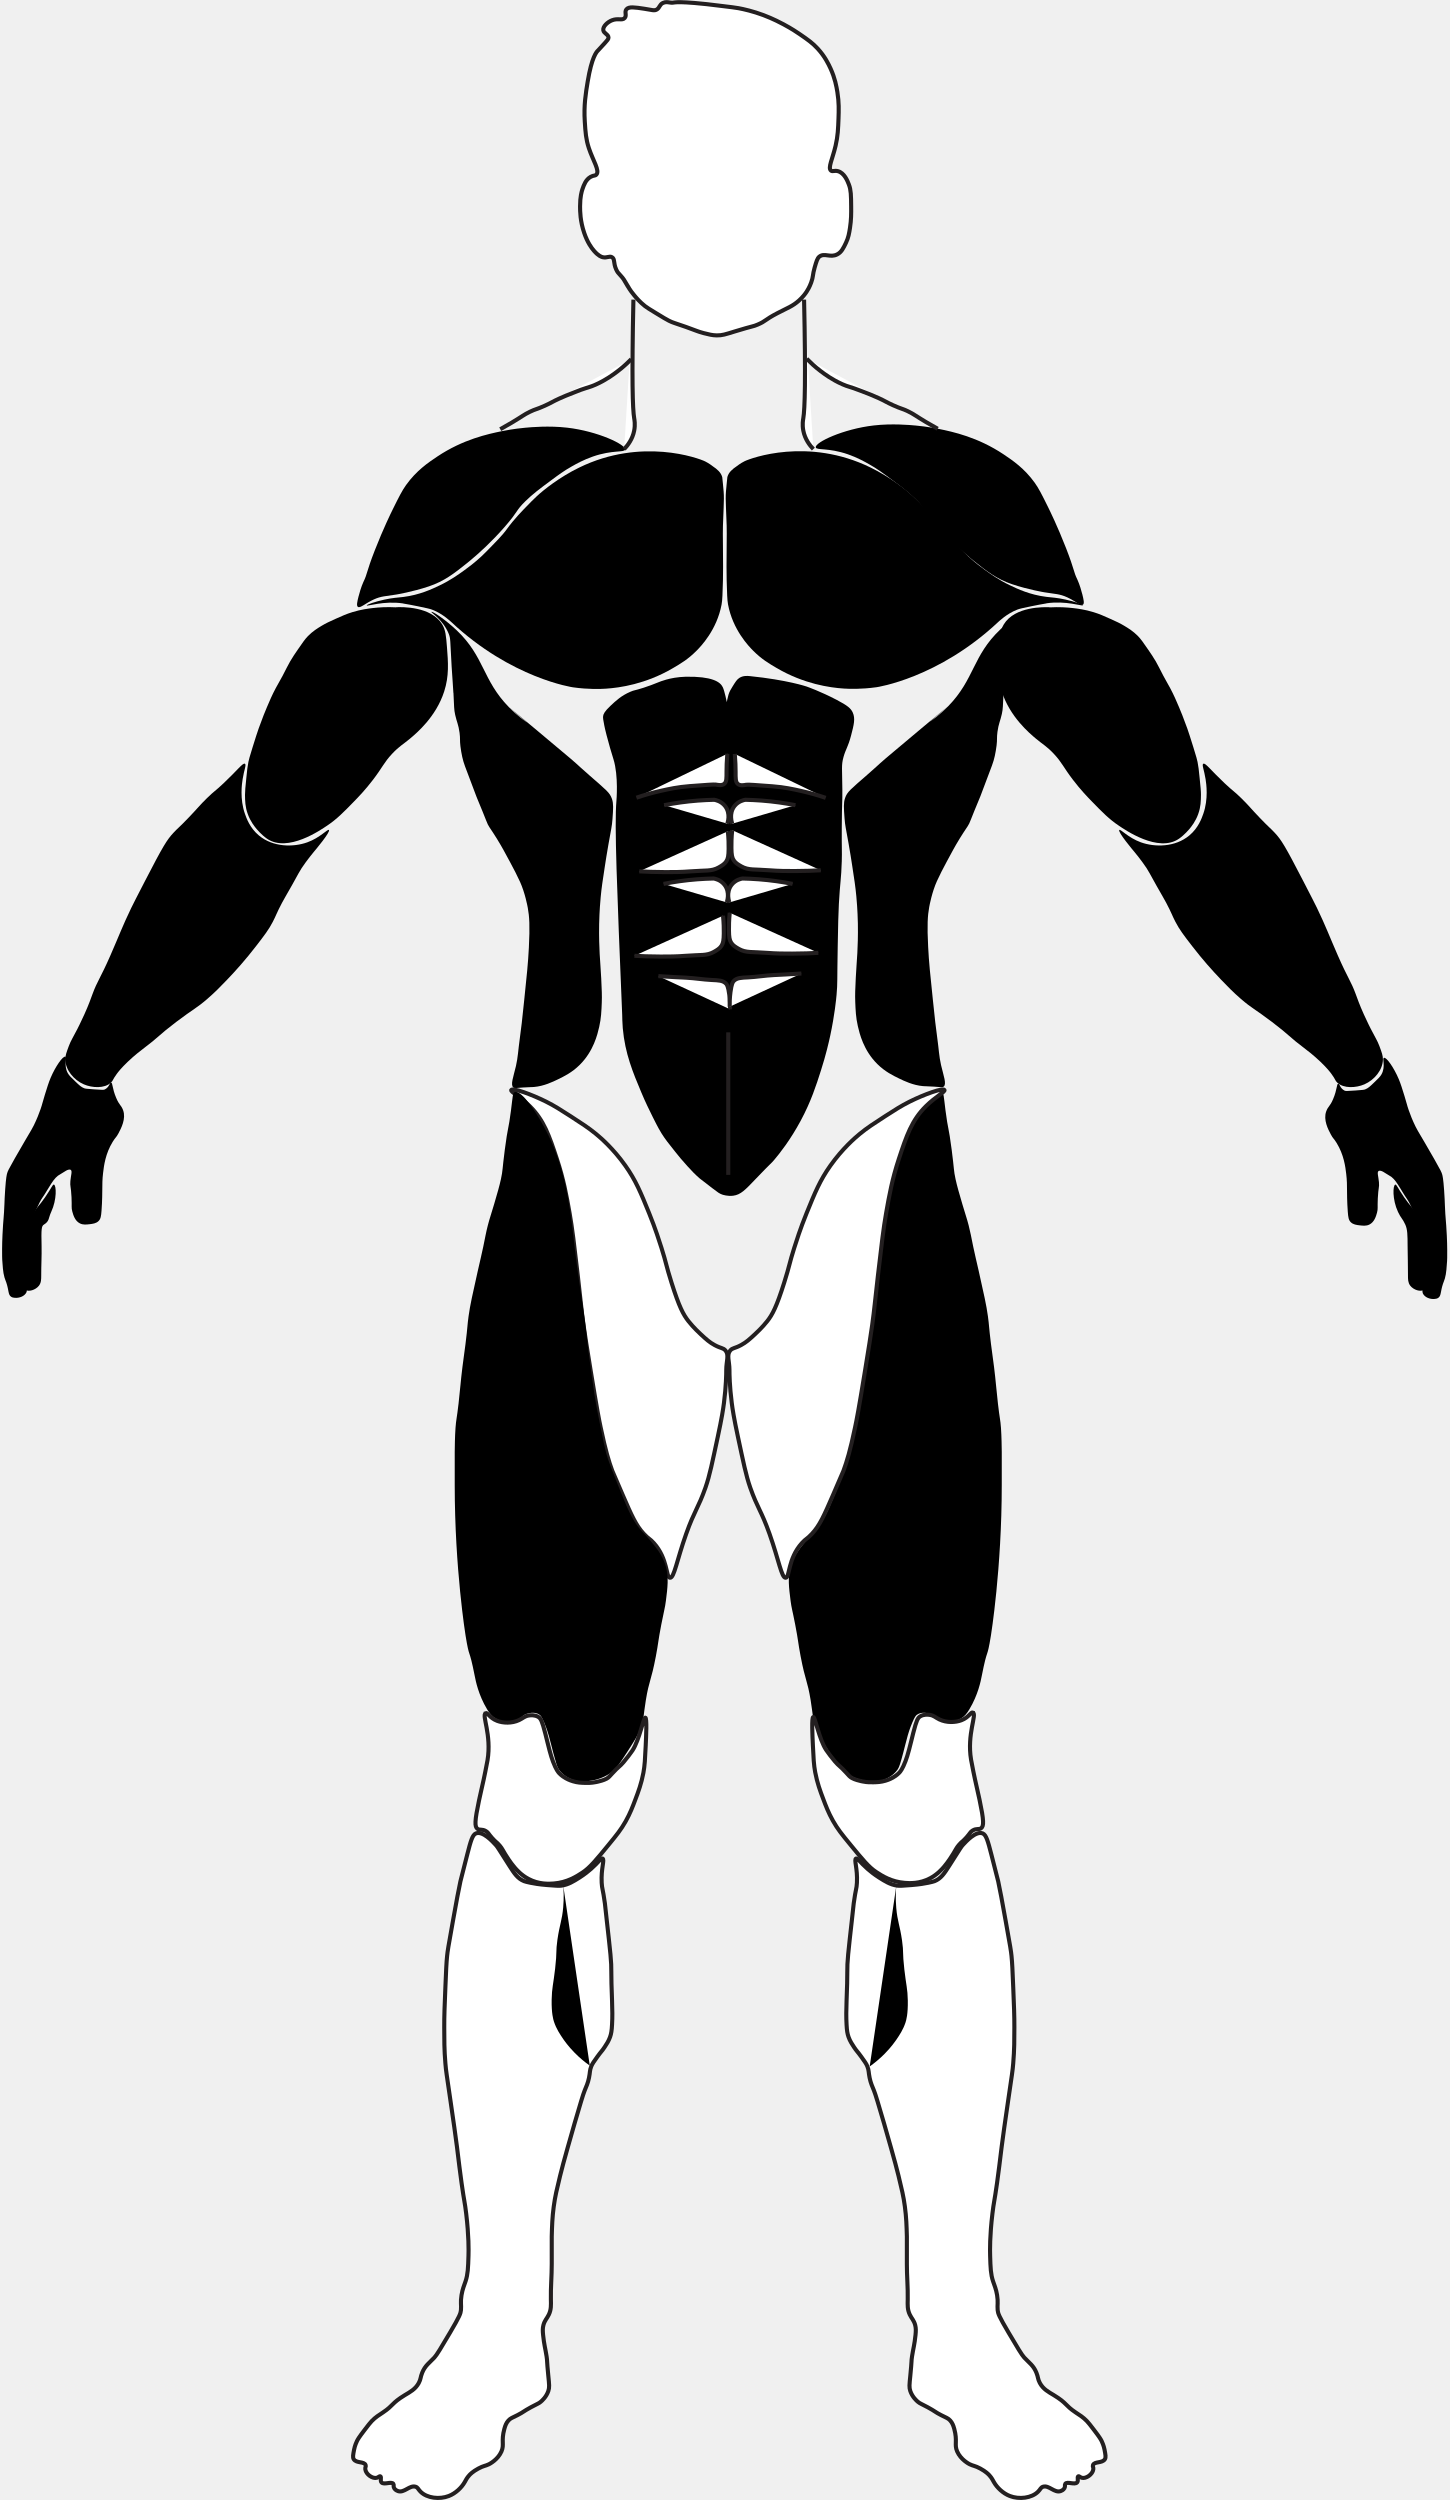
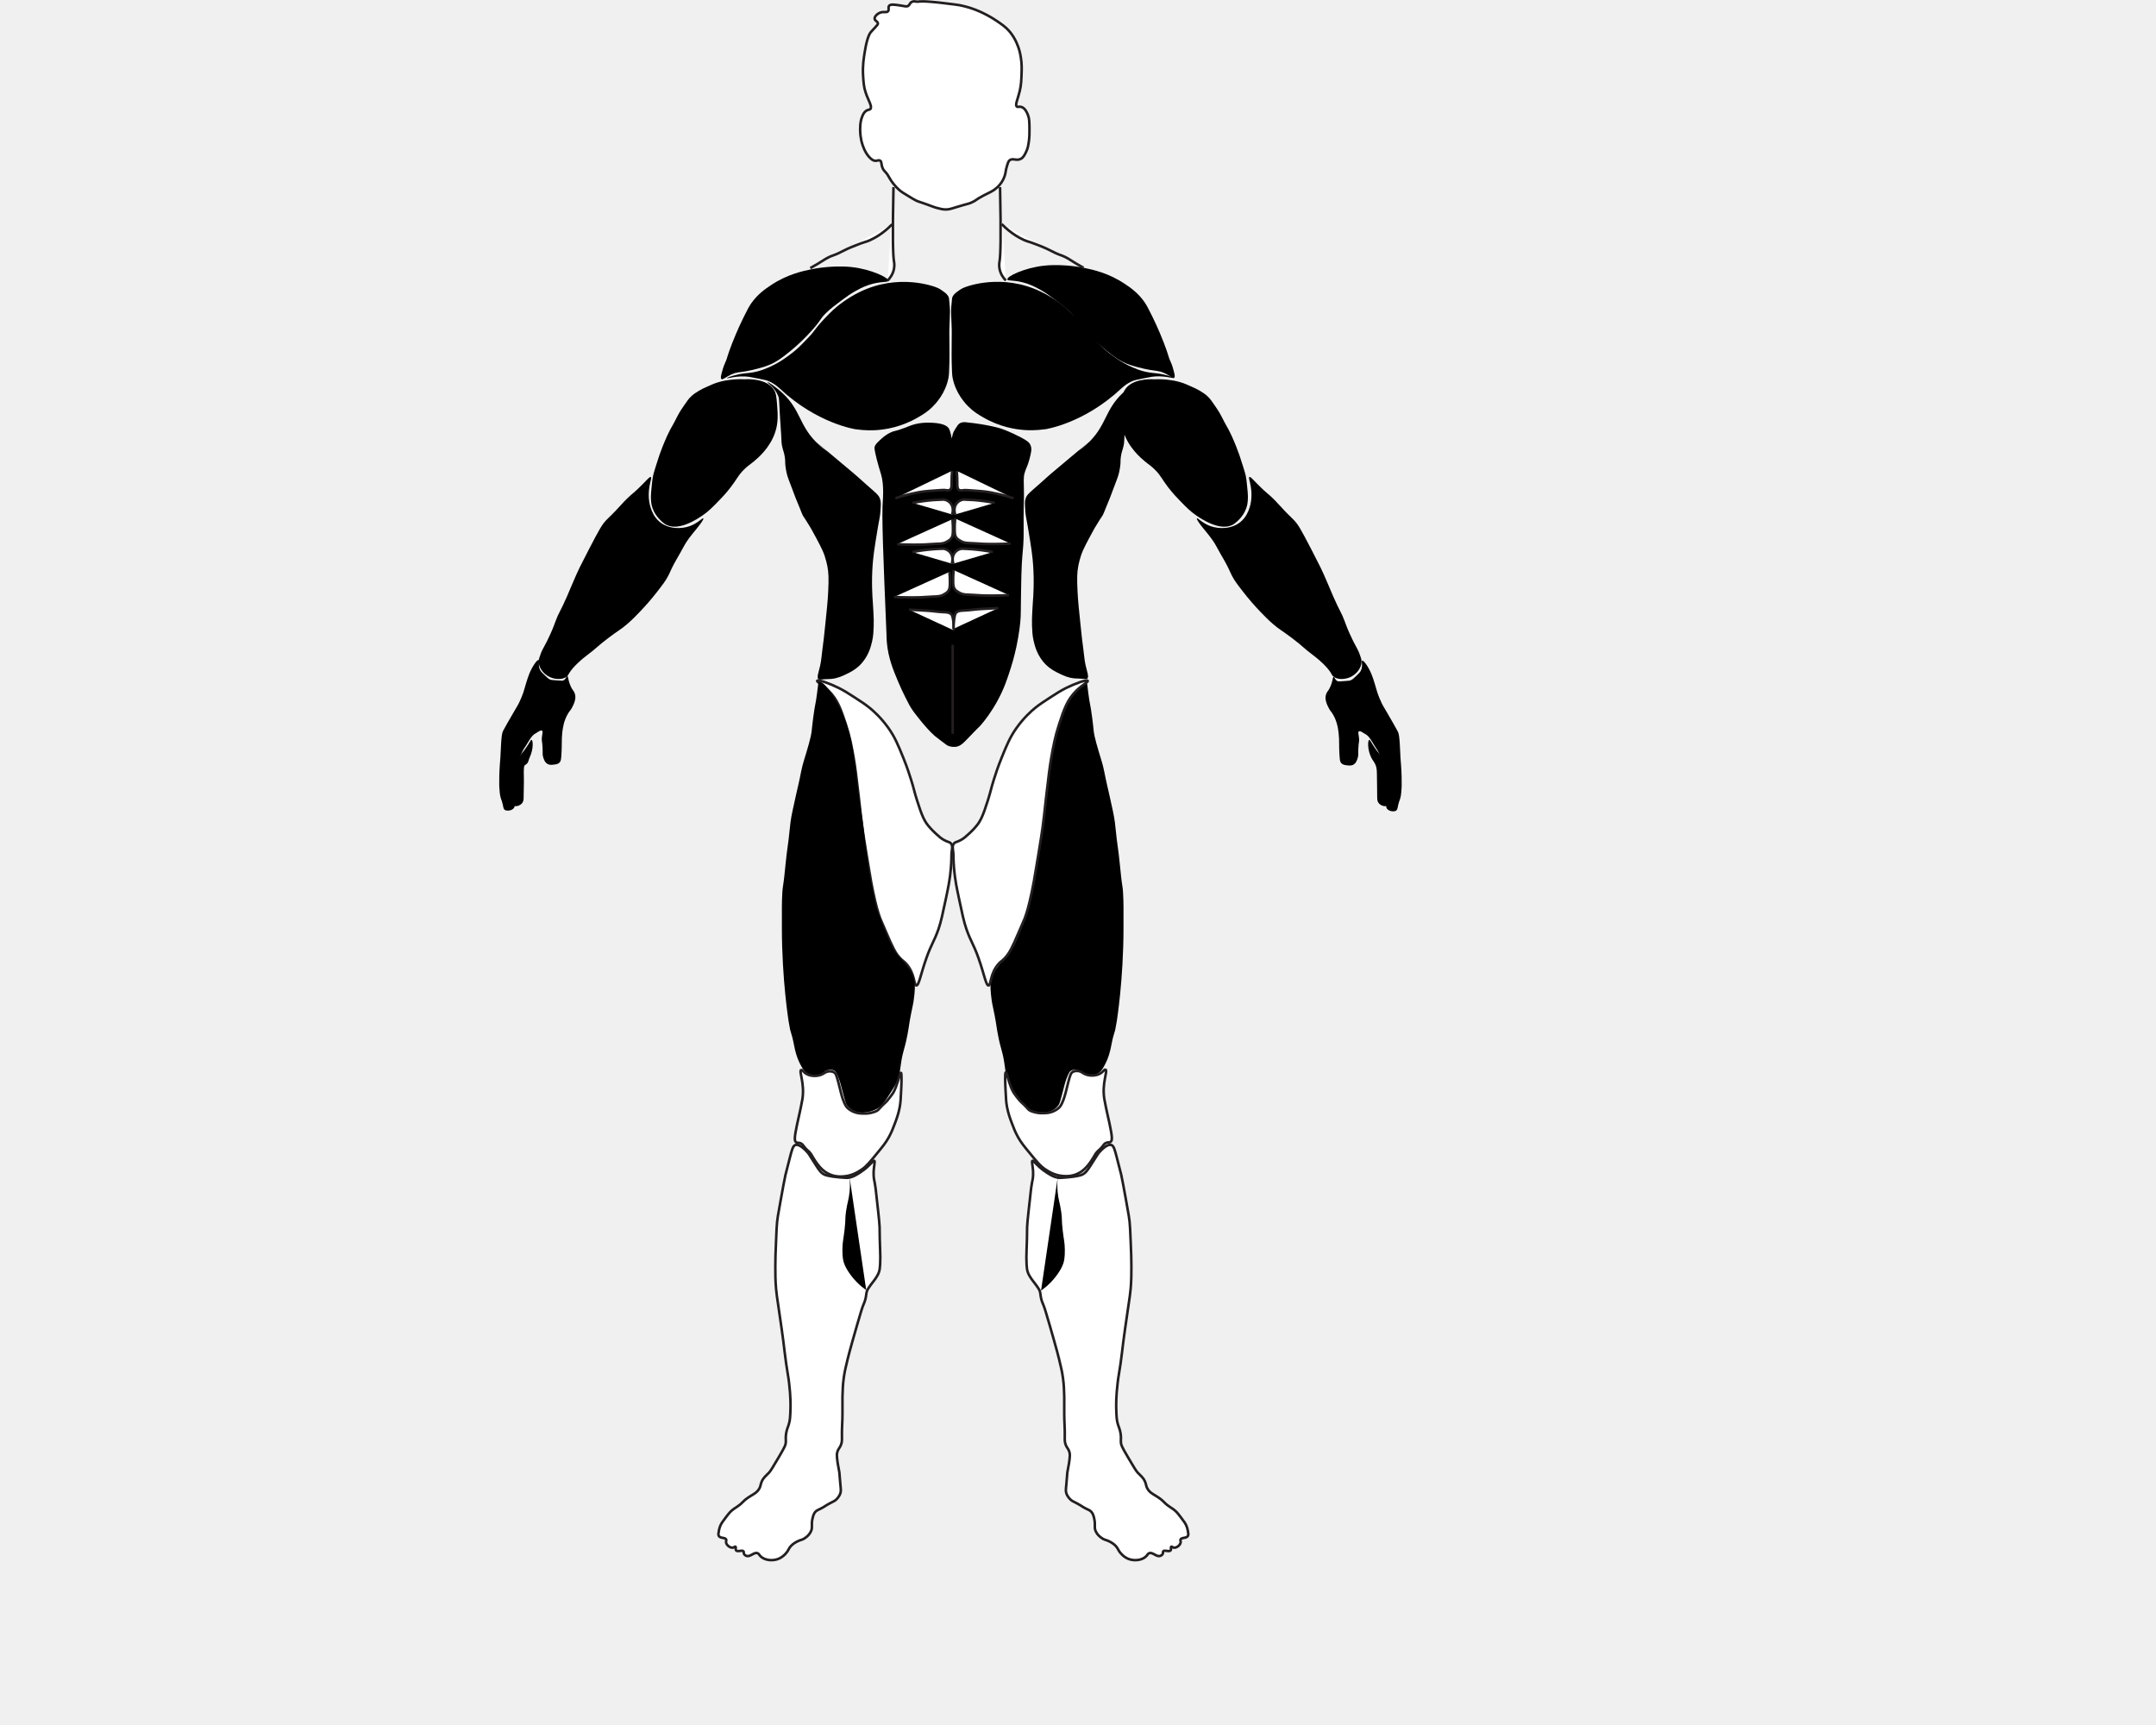
- <svg xmlns="http://www.w3.org/2000/svg" id="Layer_2" data-name="Layer 2" viewBox="0 0 354.04 610.7">
+ <svg xmlns="http://www.w3.org/2000/svg" id="Layer_2" data-name="Layer 2" viewBox="0 0 453.82 674.67" height="800px" width="1000px">
  <defs>
    <style>
      .cls-1 {
        fill: #fff;
        stroke: #231f20;
        stroke-miterlimit: 10;
      }
    </style>
  </defs>
  <g id="Layer_1-2" data-name="Layer 1">
    <path class="pectoral" d="m98.49,147.41c-4.73-.71-8.85.76-8.9.49-.05-.23,2.11-.94,4.24-1.41,2.11-.47,3.29-.49,4.66-.66,4.04-.5,7.09-1.96,8.89-2.82,2.7-1.29,4.58-2.65,6.12-3.76.85-.62,2.32-1.69,4.05-3.29.72-.67,1.34-1.31,2.59-2.59,1.32-1.36,1.98-2.04,2.69-2.87,1.15-1.36,1.1-1.5,2.37-3.04.94-1.14,1.69-1.93,2.59-2.89,1.51-1.6,2.83-2.88,3.32-3.33,1.69-1.58,5.58-4.69,10.37-7.02,15.24-7.44,29.2-2.29,30.77-1.51,1.01.5,1.84,1.17,1.84,1.17,1.15.77,2.02,1.53,2.34,2.68.02.08.02.1.17,1.67.09.98.14,1.56.17,1.84.1,1.19.07,2.17,0,4.01-.11,3.11-.14,3.35-.17,4.35-.04,1.46-.02,2.11,0,4.85.04,4.4.05,6.6,0,8.53-.09,3.18-.13,4.77-.33,5.85-1.15,6.21-5.09,10.28-6.19,11.37-2.03,2.04-3.88,3.12-5.69,4.18-6.68,3.92-13.03,4.8-16.39,5.02-1.27.08-4.21.21-8.03-.33,0,0-15.06-2.16-29.76-15.98,0,0-.07-.06-.07-.06,0,0,.07.06.07.06-.01.02-1.97-1.96-4.62-2.98-.59-.23-1.55-.43-3.48-.83-1.26-.26-2.79-.55-3.62-.68Z" />
    <path class="bicep" d="m96.8,148.36c-2.28-.13-4.22,0-5.69.17-1.2.14-2.89.35-5.02,1-1.47.45-2.53.93-4.18,1.67-1.44.65-2.26,1.02-3.34,1.67-1.01.61-2.15,1.3-3.34,2.51-.69.7-1.3,1.58-2.51,3.34-.68,1-1.21,1.76-1.84,2.84-.74,1.28-.82,1.59-1.84,3.51-.92,1.73-.99,1.73-1.67,3.01-.93,1.75-1.49,3.08-2.17,4.68-.33.78-1.12,2.67-2.01,5.18-.39,1.1-.76,2.29-1.51,4.68-.74,2.39-.88,2.92-1,3.51-.21,1-.31,1.96-.5,3.85-.23,2.24-.34,3.36-.33,4.18.02,1.47.03,2.92.67,4.68.66,1.84,1.66,3.06,2.17,3.68,0,0,1.18,1.42,2.51,2.34,5.09,3.53,13.23-2.19,14.72-3.18,2.36-1.58,4.02-3.28,6.52-5.85,1.13-1.16,2.78-2.86,4.68-5.35,2.39-3.13,2.64-4.18,4.68-6.36,1.72-1.83,2.65-2.26,4.35-3.68,1.63-1.37,6.37-5.33,8.36-11.54,1.22-3.81.97-7.06.67-10.87-.22-2.75-.34-4.16-1.17-5.52-2.7-4.43-9.89-4.24-11.21-4.18" />
    <path class="bicep" d="m256.42,148.37c2.28-.13,4.22,0,5.69.17,1.2.14,2.89.35,5.02,1,1.47.45,2.53.93,4.18,1.67,1.44.65,2.26,1.02,3.34,1.67,1.01.61,2.15,1.3,3.34,2.51.69.7,1.3,1.58,2.51,3.34.68,1,1.21,1.76,1.84,2.84.74,1.28.82,1.59,1.84,3.51.92,1.73.99,1.73,1.67,3.01.93,1.75,1.49,3.08,2.17,4.68.33.78,1.12,2.67,2.01,5.18.39,1.1.76,2.29,1.51,4.68.74,2.39.88,2.92,1,3.51.21,1,.31,1.96.5,3.85.23,2.24.34,3.36.33,4.18-.02,1.47-.03,2.92-.67,4.68-.66,1.84-1.66,3.06-2.17,3.68,0,0-1.18,1.42-2.51,2.34-5.09,3.53-13.23-2.19-14.72-3.18-2.36-1.58-4.02-3.28-6.52-5.85-1.13-1.16-2.78-2.86-4.68-5.35-2.39-3.13-2.64-4.18-4.68-6.36-1.72-1.83-2.65-2.26-4.35-3.68-1.63-1.37-6.37-5.33-8.36-11.54-1.22-3.81-.97-7.06-.67-10.87.22-2.75.34-4.16,1.17-5.52,2.7-4.43,9.89-4.24,11.21-4.18" />
    <path class="forearms" d="m46.03,199.78c-2.3,2.4-2.61,2.52-3.67,3.67-1.59,1.71-2.5,3.16-6.92,11.72-1.92,3.73-2.89,5.59-3.39,6.64-2.18,4.54-2.9,6.6-5.08,11.58-2.48,5.66-3.21,6.26-4.38,9.46-.32.86-.92,2.61-1.98,4.94-.83,1.85-1.69,3.53-1.69,3.53-1.19,2.33-1.58,2.8-2.12,4.24-.57,1.54-.86,2.31-.85,3.25.03,2.53,2.07,5.01,4.52,6.07,2.05.89,5.06,1.06,6.64-.42.54-.51.36-.69,1.41-2.12.35-.48,1.1-1.45,2.68-2.96,1.74-1.66,3.22-2.77,3.67-3.11,4.14-3.11,3.71-3.24,8.19-6.64,4.34-3.29,4.81-3.22,7.62-5.65,1.91-1.65,3.19-2.99,4.8-4.66,2.12-2.21,4.54-4.92,7.06-8.19,2.07-2.68,3.1-4.02,4.09-5.93.83-1.59.95-2.19,2.26-4.66.72-1.36.8-1.39,2.4-4.24,1.84-3.28,1.76-3.26,2.4-4.24,1.29-1.95,2.96-3.95,2.96-3.95.34-.4,4.13-4.9,3.7-5.36-.3-.32-2.11,1.87-5.27,3.01-3.39,1.22-8.36,1.24-11.86-1.69-2.18-1.83-3-4.16-3.39-5.27-1.28-3.64-.74-7.34-.56-8.47.36-2.29.97-3.53.56-3.76-.51-.3-1.8,1.55-5.2,4.75-2.16,2.04-2.2,1.82-4.09,3.67-1.8,1.76-2.18,2.36-4.52,4.8Z" />
    <path class="hand" d="m27.12,264.44c-.38-.02-.32,1.04-1.48,1.67-.28.15-.48.16-2.64,0-1.99-.14-2.16-.17-2.45-.28-.71-.27-1.19-.72-2.11-1.61-1.04-.99-1.56-1.49-1.88-2.07-1.07-1.95-.1-3.83-.59-4.02-.61-.24-2.45,2.44-3.6,5.16-.51,1.2-.86,2.38-1.41,4.14-.66,2.1-.56,2.1-1.04,3.48-.37,1.08-.92,2.49-1.69,4.05-.35.71-.45.85-2.16,3.76-.18.3-1.26,2.15-2.45,4.24-1.57,2.76-1.73,3.14-1.88,3.67-.09.32-.27.99-.47,3.86-.12,1.68-.16,2.85-.19,3.67-.13,3.42-.27,3.33-.47,7.44-.02.32-.13,2.66-.09,5.36,0,0,.01,1.2.19,2.92.09.85.18,1.46.38,2.16.18.64.25.63.47,1.32.64,1.96.4,2.87,1.13,3.39.32.23.64.25.94.28,1.06.1,2.36-.37,2.82-1.32.17-.34.14-.98.09-2.26-.02-.58-.05-.74-.09-1.41-.01-.19-.1-1.58-.09-3.11,0-1,.05-.8.09-2.45.06-1.95,0-2.13.09-3.11.05-.54.13-1.3.38-2.26.22-.86.31-.87.66-2.07.41-1.39.31-1.47.62-2.27.18-.45.15-.27.89-1.81.54-1.12.61-1.32.93-1.86.29-.49.37-.55.85-1.3.54-.83.67-1.11,1.04-1.69.93-1.5,1.4-2.24,2.26-2.92,0,0,.11-.09,1.98-1.22.35-.19.84-.39,1.13-.19.43.3.04,1.26-.09,2.73-.12,1.35.15,1.21.28,3.95.11,2.35-.08,2.48.19,3.48.23.83.62,2.3,1.88,2.92.77.38,1.55.28,2.35.19.76-.09,1.58-.19,2.16-.75.56-.53.65-1.23.75-2.54.19-2.5.18-4.59.19-5.27,0-1.17.01-2.45.19-3.95.21-1.83.58-4.74,2.35-7.62.71-1.16.85-1.01,1.41-2.07.65-1.22,1.89-3.57,1.13-5.65-.49-1.32-.9-1.13-1.69-3.01-1.01-2.37-.83-3.72-1.25-3.74Z" />
    <path class="hand-part" d="m13.17,289.37c.61.16.75,3.64-.66,6.67-.73,1.57-.38,2.24-1.79,3.11-.59.36-.66,1.04-.56,5.27.05,2.38-.1,4.77-.09,7.15,0,.91.01,1.75-.55,2.49-.81,1.06-2.55,1.6-3.4.99-.66-.47-.39-1.35-.38-4.61.01-3.36-.27-3.39-.09-5.74.11-1.48.22-2.81.75-4.52.36-1.15.81-1.99,1.69-3.67.93-1.76,1.36-1.75,2.92-4.03,1.59-2.32,1.85-3.19,2.16-3.11Z" />
    <path class="shoulders" d="m87.62,145.6c.54-2.16,1.13-3.39,1.13-3.39,1.1-2.28.63-2.19,2.82-7.81,2.08-5.32,3.96-9.14,4.42-10.07,1.48-2.99,2.23-4.48,3.2-5.84,2.53-3.53,5.39-5.47,7.62-6.96,6.3-4.21,12.39-5.51,15.81-6.21.75-.15,2.86-.57,5.65-.83,1.5-.14,5.81-.53,10.26-.02,7.48.86,14.42,4.15,14.16,5.36-.16.76-3.04.02-7.88,1.7-2.23.78-3.98,1.75-5.11,2.39-1.94,1.09-3.23,2.05-5.22,3.53-2.68,1.99-4.35,3.23-6.15,5-2.47,2.43-1.55,2.26-5.11,6.33-3.19,3.64-6.16,6.31-8.22,8.03-.3.25-.53.44-.85.7-3.21,2.57-5.64,4.48-9.41,5.74-4,1.34-7.91,1.98-7.91,1.98-2.64.43-3.7.37-5.55,1.22-2.08.95-3.31,2.21-3.86,1.79-.38-.29-.17-1.2.19-2.64Z" />
    <path class="hand-part" d="m340.84,289.37c-.61.16-.75,3.64.66,6.67.73,1.57,1.11,1.6,1.79,3.11.53,1.17.55,2.56.56,5.27.02,2.38.1,4.77.09,7.15,0,.91-.01,1.75.55,2.49.81,1.06,2.55,1.6,3.4.99.66-.47.39-1.35.38-4.61-.01-3.36.27-3.39.09-5.74-.11-1.48-.22-2.81-.75-4.52-.36-1.15-.81-1.99-1.69-3.67-.93-1.76-1.36-1.75-2.92-4.03-1.59-2.32-1.85-3.19-2.16-3.11Z" />
    <path class="lat" d="m110.77,169.26c.18,3.52.12,3.98.42,5.36.39,1.76.8,2.36,1.07,4.37.2,1.49.03,1.83.21,3.28.24,1.87.55,3.4,1.13,4.94,2.79,7.4,2.75,7.32,2.82,7.48,2.58,6.15,2.52,6.46,3.11,7.34.31.47,1.58,2.33,2.82,4.47.34.59.69,1.21.69,1.22.26.46.62,1.11,1.63,3.01.67,1.26,1,1.89,1.25,2.38.53,1.06.96,1.96,1.12,2.32,1.21,2.68,1.81,5.9,1.89,6.34.38,2.1.54,4.34.26,9.75-.19,3.77-.51,6.79-1.14,12.82-.48,4.63-.73,6.95-1.13,9.78-.3,2.09-.4,4.22-.88,6.27-.62,2.66-1.42,4.64-.63,5.27.28.22.55.12,2.26,0,1.71-.12,1.99-.06,2.76-.13,2.45-.21,4.61-1.26,5.85-1.86,1.5-.73,3.43-1.66,5.32-3.53,3.41-3.38,4.35-7.47,4.77-9.28.49-2.13.55-3.94.63-5.9.07-1.8,0-3.17-.13-5.9-.15-3.14-.24-3.25-.38-6.02-.08-1.67-.19-4.11-.13-7.28.07-3.3.3-5.81.38-6.65.22-2.33.48-4.02,1-7.4.24-1.56.49-3.19.88-5.39.64-3.66.87-4.4,1-6.27.18-2.49.27-3.73-.13-4.89-.53-1.56-1.37-2.13-5.52-5.77-2.19-1.92-2.46-2.2-3.09-2.77-.1-.09-.7-.63-1.42-1.24-1.19-1.01-15.13-12.72-15.18-12.67-.02.02,1.78,1.55,8.78,7.4,0,0,0,0,0,0-.01-.01-1.22-1.06-3.63-3.14-1.12-.74-3.08-2.13-5.15-4.26-6.43-6.6-5.93-12.29-12.69-18.71-2.83-2.68-5.98-4.78-6.21-4.52-.14.16,2.84,1.89,4.24,5.36.47,1.18.32,1.44.71,8.05.25,4.25.27,3.36.42,6.35Z" />
    <path class="abdominal" d="m167.53,165.31c-2.08.06-3.7.4-4.8.71-1.92.53-2.48,1-5.51,1.98-2.33.75-2.17.52-3.25.99-2.21.95-3.51,2.18-4.8,3.39-1.53,1.43-1.76,2.05-1.84,2.54-.07.46.05,1.06.28,2.26.1.52.23,1.11.56,2.4.41,1.58.75,2.77.85,3.11.44,1.54.8,2.66.85,2.82,1.25,4.03.71,10.16.71,10.16-.51,5.8.13,21.28,1.41,52.24.03.7.01,1.78.14,3.25.54,6.21,2.52,10.91,4.52,15.67,1.01,2.42,1.92,4.25,2.82,6.07,1.31,2.64,1.86,3.54,2.12,3.95.91,1.45,1.69,2.42,3.25,4.38.91,1.14,1.8,2.25,3.11,3.67.96,1.05,1.75,1.91,2.96,2.96.2.17,1.17.92,3.11,2.4,1.34,1.03,1.72,1.31,2.4,1.55.1.03,1.32.46,2.68.28,1.86-.24,2.98-1.46,5.36-3.95,4.5-4.7,3.76-3.73,4.66-4.8,1.3-1.53,3.93-4.83,6.49-9.6,2.52-4.7,3.75-8.54,4.94-12.28,1.21-3.78,1.91-6.84,2.26-8.47,1.08-5.06,1.46-8.97,1.55-10.02.26-2.91.12-3.23.28-11.86.1-5.2.14-7.79.28-10.31.29-5.34.58-5.96.71-10.45.08-2.75-.03-2.3,0-8.33.04-6.77.17-5.46.14-9.18-.04-5.13-.28-5.88.28-7.91.55-1.98,1.09-2.38,1.84-5.22.71-2.71,1.08-4.18.42-5.65-.45-1.01-1.24-1.69-3.95-3.11-3.98-2.08-7.2-3.2-7.34-3.25,0,0-4.71-1.61-13.84-2.54-.6-.06-1.62-.15-2.54.42-.62.39-.98.97-1.69,2.12-.44.71-.75,1.21-.99,1.98-.23.75-.42,1.84-.42,1.84,0,0-.52-2.7-.99-3.67-.62-1.3-2.63-2.65-9.04-2.54" />
    <path class="cls-1" d="m155.47,194.86c1.68-.57,3.7-1.17,6.02-1.69,1.89-.42,4.07-.91,6.96-1.13,3.99-.3,5.98-.45,6.4-.38.61.1,1.48.3,2.07-.19.61-.5.55-1.41.56-3.01,0-1.01.04-2.49.19-4.33" />
    <path class="cls-1" d="m201.7,194.9c-1.68-.57-3.7-1.17-6.02-1.69-1.89-.42-4.07-.91-6.96-1.13-3.99-.3-5.98-.45-6.4-.38-.61.1-1.48.3-2.07-.19-.61-.5-.55-1.41-.56-3.01,0-1.01-.04-2.49-.19-4.33" />
    <path class="cls-1" d="m162.23,196.69c2.51-.5,5.28-.9,8.28-1.13,1.37-.1,2.69-.16,3.95-.19.37.06,1.69.32,2.64,1.51,1.48,1.86.61,4.22.56,4.33" />
    <path class="cls-1" d="m194.31,196.69c-2.51-.5-5.28-.9-8.28-1.13-1.37-.1-2.69-.16-3.95-.19-.37.06-1.69.32-2.64,1.51-1.48,1.86-.61,4.22-.56,4.33" />
    <path class="cls-1" d="m156.16,212.85c1.61.09,3.8.19,6.4.19,2,0,3.83,0,6.21-.19,3.54-.28,5.04.04,6.78-.94.79-.45,1.45-.83,1.88-1.51.42-.66.54-1.34.56-3.01.02-1.1-.01-2.57-.19-4.33" />
    <path class="cls-1" d="m200.5,212.59c-1.61.09-3.8.19-6.4.19-2,0-3.83,0-6.21-.19-3.54-.28-5.04.04-6.78-.94-.79-.45-1.45-.83-1.88-1.51-.42-.66-.54-1.34-.56-3.01-.02-1.1.01-2.57.19-4.33" />
    <path class="cls-1" d="m162.09,215.92c2.51-.5,5.28-.9,8.28-1.13,1.37-.1,2.69-.16,3.95-.19.37.06,1.69.32,2.64,1.51,1.48,1.86.61,4.22.56,4.33" />
    <path class="cls-1" d="m193.61,215.92c-2.51-.5-5.28-.9-8.28-1.13-1.37-.1-2.69-.16-3.95-.19-.37.06-1.69.32-2.64,1.51-1.48,1.86-.61,4.22-.56,4.33" />
    <path class="cls-1" d="m154.98,233.48c1.61.09,3.8.19,6.4.19,2,0,3.83,0,6.21-.19,3.54-.28,5.04.04,6.78-.94.79-.45,1.45-.83,1.88-1.51.42-.66.54-1.34.56-3.01.02-1.1-.01-2.57-.19-4.33" />
    <path class="cls-1" d="m199.9,232.76c-1.61.09-3.8.19-6.4.19-2,0-3.83,0-6.21-.19-3.54-.28-5.04.04-6.78-.94-.79-.45-1.45-.83-1.88-1.51-.42-.66-.54-1.34-.56-3.01-.02-1.1.01-2.57.19-4.33" />
    <path class="cls-1" d="m160.83,238.45c2.93.19,5.26.31,6.78.38,2.08.1,4.14.46,6.21.56,1.65.08,2.82.08,3.58.94.17.19.49.63.75,2.64.19,1.46.21,2.7.19,3.58" />
    <path class="cls-1" d="m195.76,237.81c-2.93.19-5.26.31-6.78.38-2.08.1-4.14.46-6.21.56-1.65.08-2.82.08-3.58.94-.17.19-.49.63-.75,2.64-.19,1.46-.21,2.7-.19,3.58" />
    <path class="cls-1" d="m177.9,252.18v34.82" />
    <path class="quad" d="m230.03,266.76c.53.2.49.98.94,4.52.63,4.92.74,3.67,1.51,9.6.63,4.86.46,4.94.94,7.15.39,1.78.86,3.37,1.69,6.21.86,2.93,1.03,3.22,1.51,5.08.47,1.83.55,2.5,1.13,5.27.51,2.42.64,2.81,1.32,5.84,1.26,5.62,1.9,8.44,2.26,11.11.32,2.33.2,2.35.75,6.78.38,3.05.43,3.02.75,5.65.46,3.74.47,4.69.94,8.85.43,3.79.6,3.87.75,6.02.15,2.2.17,4.4.19,5.84,0,.78,0,.98,0,3.95,0,2.26,0,3.81,0,4.14,0,20.46-2.64,36.71-2.64,36.71-1.01,6.25-.79,2.5-2.26,9.98-.22,1.14-.89,4.57-3.01,8.09-.59.98-1.15,1.72-2.07,2.26-1.69.98-4.14,1.01-5.84,0-.78-.47-.88-.84-1.69-1.13-.23-.08-1.97-.7-3.2.19-.27.19-.53.47-1.13,1.88-.68,1.6-1.04,2.89-1.13,3.2-.57,2.06-.67,2.61-1.13,4.33-.6,2.24-.92,3.37-1.32,3.95-1.29,1.86-3.26,2.48-3.76,2.64-1.44.44-2.61.3-3.58.19-.77-.09-3.16-.4-5.46-2.07-1.25-.91-2.16-2.31-3.95-5.08-1.68-2.61-2.53-3.91-3.2-5.65-.88-2.27-.69-3.11-1.32-6.96-.8-4.91-1.27-4.53-2.45-10.73-.64-3.36-.51-3.53-1.32-7.72-.71-3.68-.89-3.94-1.13-5.84-.41-3.25-.71-5.59,0-8.28.77-2.9,2.73-5.09,4.14-6.78.84-1.01,1.1-1.18,1.8-1.96,1.85-2.08,2.96-4.19,5.17-9.71,1.97-4.92,2.96-7.38,3.48-9.29.35-1.3.73-3.18,1.49-6.95.64-3.17.99-4.93,1.39-7.45.15-.96.43-2.97.98-6.99.37-2.65.45-3.35.53-3.95.37-3.05.44-4.53,1.17-9.6.64-4.49,1.02-6.52,1.69-11.67.56-4.29.66-5.69.94-7.91.83-6.57,1.87-14.89,6.02-23.34,2.53-5.14,6.5-10.95,8.09-10.35Z" />
    <path class="cls-1" d="m124.89,266.27c-.23.44,2.13,1.58,4.52,3.95,3.47,3.43,4.75,7.21,6.63,12.92,1.63,4.96,2.32,8.77,3.11,13.27.64,3.65,1.09,7.47,1.98,15.11.81,6.97.81,7.77,1.41,12.14.37,2.68.83,5.5,1.74,11.12,1.57,9.63,2.08,12.2,2.45,13.93,1.2,5.72,2,8.31,2.82,10.54.07.18.91,2.12,2.59,6.01,2.13,4.91,3.23,7.41,5.13,9.43,1.31,1.4,1.36,1.06,2.45,2.26,3.47,3.86,2.93,8.4,3.95,8.47,1.01.07,1.68-4.34,3.95-10.73,2.02-5.69,2.93-6.24,4.71-11.29,1.06-3.04,1.67-6.18,3.01-12.42.99-4.63,1.31-6.73,1.51-8.28.53-4.15.56-7.02.56-8.09,0-2.05.74-3.61-.19-4.71-.57-.67-1.05-.46-2.64-1.32-1.26-.68-2.03-1.38-3.39-2.64-.24-.22-1.81-1.67-3.01-3.2-1.26-1.6-2.27-3.47-4.14-9.41-1.36-4.3-1.22-4.58-2.45-8.47-.49-1.56-1.49-4.73-3.01-8.47-2.05-5.05-3.28-8.06-5.84-11.67-2.93-4.13-6-6.77-7.15-7.72-1.82-1.49-3.43-2.53-6.21-4.33-2.39-1.54-3.91-2.52-6.02-3.58-3.54-1.76-8.15-3.43-8.47-2.82Z" />
    <path class="cls-1" d="m230.71,266.27c.23.44-2.13,1.58-4.52,3.95-3.47,3.43-4.75,7.21-6.63,12.92-1.63,4.96-2.32,8.77-3.11,13.27-.64,3.65-1.09,7.47-1.98,15.11-.81,6.97-.81,7.77-1.41,12.14-.37,2.68-.83,5.5-1.74,11.12-1.57,9.63-2.08,12.2-2.45,13.93-1.2,5.72-2,8.31-2.82,10.54-.07.18-.91,2.12-2.59,6.01-2.13,4.91-3.23,7.41-5.13,9.43-1.31,1.4-1.36,1.06-2.45,2.26-3.47,3.86-2.93,8.4-3.95,8.47-1.01.07-1.68-4.34-3.95-10.73-2.02-5.69-2.93-6.24-4.71-11.29-1.06-3.04-1.67-6.18-3.01-12.42-.99-4.63-1.31-6.73-1.51-8.28-.53-4.15-.56-7.02-.56-8.09,0-2.05-.74-3.61.19-4.71.57-.67,1.05-.46,2.64-1.32,1.26-.68,2.03-1.38,3.39-2.64.24-.22,1.81-1.67,3.01-3.2,1.26-1.6,2.27-3.47,4.14-9.41,1.36-4.3,1.22-4.58,2.45-8.47.49-1.56,1.49-4.73,3.01-8.47,2.05-5.05,3.28-8.06,5.84-11.67,2.93-4.13,6-6.77,7.15-7.72,1.82-1.49,3.43-2.53,6.21-4.33,2.39-1.54,3.91-2.52,6.02-3.58,3.54-1.76,8.15-3.43,8.47-2.82Z" />
    <path class="quad" d="m125.76,266.76c-.53.2-.49.98-.94,4.52-.63,4.92-.74,3.67-1.51,9.6-.63,4.86-.46,4.94-.94,7.15-.39,1.78-.86,3.37-1.69,6.21-.86,2.93-1.03,3.22-1.51,5.08-.47,1.83-.55,2.5-1.13,5.27-.51,2.42-.64,2.81-1.32,5.84-1.26,5.62-1.9,8.44-2.26,11.11-.32,2.33-.2,2.35-.75,6.78-.38,3.05-.43,3.02-.75,5.65-.46,3.74-.47,4.69-.94,8.85-.43,3.79-.6,3.87-.75,6.02-.15,2.2-.17,4.4-.19,5.84,0,.78,0,.98,0,3.95,0,2.26,0,3.81,0,4.14,0,20.46,2.64,36.71,2.64,36.71,1.01,6.25.79,2.5,2.26,9.98.22,1.14.89,4.57,3.01,8.09.59.98,1.15,1.72,2.07,2.26,1.69.98,4.14,1.01,5.84,0,.78-.47.88-.84,1.69-1.13.23-.08,1.97-.7,3.2.19.27.19.53.47,1.13,1.88.68,1.6,1.04,2.89,1.13,3.2.57,2.06.67,2.61,1.13,4.33.6,2.24.92,3.37,1.32,3.95,1.29,1.86,3.26,2.48,3.76,2.64,1.44.44,2.61.3,3.58.19.77-.09,3.16-.4,5.46-2.07,1.25-.91,2.16-2.31,3.95-5.08,1.68-2.61,2.53-3.91,3.2-5.65.88-2.27.69-3.11,1.32-6.96.8-4.91,1.27-4.53,2.45-10.73.64-3.36.51-3.53,1.32-7.72.71-3.68.89-3.94,1.13-5.84.41-3.25.71-5.59,0-8.28-.77-2.9-2.73-5.09-4.14-6.78-.84-1.01-1.1-1.18-1.8-1.96-1.85-2.08-2.96-4.19-5.17-9.71-1.97-4.92-2.96-7.38-3.48-9.29-.35-1.3-.73-3.18-1.49-6.95-.64-3.17-.99-4.93-1.39-7.45-.15-.96-.43-2.97-.98-6.99-.37-2.65-.45-3.35-.53-3.95-.37-3.05-.44-4.53-1.17-9.6-.64-4.49-1.02-6.52-1.69-11.67-.56-4.29-.66-5.69-.94-7.91-.83-6.57-1.87-14.89-6.02-23.34-2.53-5.14-6.5-10.95-8.09-10.35Z" />
    <path class="cls-1" d="m118.63,418.52c-1,.42,1.5,5.24.46,11.48-.23,1.4-.91,4.54-.94,4.71-.53,2.47-.7,3.03-1.13,5.08-1.08,5.09-1.09,6.44-.38,6.96.56.4,1.1-.03,2.07.56.59.36.57.63,1.51,1.69.93,1.05,1.17,1.02,1.88,1.88.58.7.69,1.04,1.32,2.07.21.34,1.2,1.97,2.26,3.2.5.58,1.64,1.89,3.39,2.82,2.57,1.38,5.09,1.22,6.21,1.13,3.27-.25,5.55-1.71,6.96-2.64,1.85-1.21,3.36-3.07,6.4-6.78,2.02-2.46,3.05-3.73,4.2-5.77,1.11-1.98,1.73-3.63,2.36-5.31.74-1.95,1.46-3.87,1.97-6.55.33-1.76.41-3.37.56-6.59.11-2.29.33-6.82-.09-6.87-.47-.06-1.41,5.38-3.15,8.03-.42.64-1.51,2.06-2.16,2.82-1.04,1.22-1.14.99-2.73,2.73-.66.73-.88,1.02-1.41,1.32-.74.41-1.82.66-2.21.75-.18.04-.33.07-.43.09-1.12.23-2.02.21-2.73.19-.85-.02-1.72-.05-2.82-.38-.96-.28-1.61-.65-1.79-.75-.35-.2-.99-.58-1.6-1.22-.24-.26-.77-.87-1.51-2.82-.31-.83-.53-1.54-.85-2.73-.49-1.82-.58-2.36-1.04-4.14-.8-3.12-1.1-3.67-1.69-4.05-.88-.55-1.93-.42-2.26-.38-1.1.14-1.45.66-2.45,1.13-1.79.85-3.93.74-5.36.19-1.89-.72-2.31-2.1-2.82-1.88Z" />
    <path class="cls-1" d="m237.67,418.37c1,.42-1.5,5.24-.46,11.48.23,1.4.91,4.54.94,4.71.53,2.47.7,3.03,1.13,5.08,1.08,5.09,1.09,6.44.38,6.96-.56.4-1.1-.03-2.07.56-.59.36-.57.63-1.51,1.69-.93,1.05-1.17,1.02-1.88,1.88-.58.7-.69,1.04-1.32,2.07-.21.34-1.2,1.97-2.26,3.2-.5.58-1.64,1.89-3.39,2.82-2.57,1.38-5.09,1.22-6.21,1.13-3.27-.25-5.55-1.71-6.96-2.64-1.85-1.21-3.36-3.07-6.4-6.78-2.02-2.46-3.05-3.73-4.2-5.77-1.11-1.98-1.73-3.63-2.36-5.31-.74-1.95-1.46-3.87-1.97-6.55-.33-1.76-.41-3.37-.56-6.59-.11-2.29-.33-6.82.09-6.87.47-.06,1.41,5.38,3.15,8.03.42.64,1.51,2.06,2.16,2.82,1.04,1.22,1.14.99,2.73,2.73.66.73.88,1.02,1.41,1.32.74.41,1.82.66,2.21.75.18.04.33.07.43.09,1.12.23,2.02.21,2.73.19.85-.02,1.72-.05,2.82-.38.96-.28,1.61-.65,1.79-.75.35-.2.99-.58,1.6-1.22.24-.26.77-.87,1.51-2.82.31-.83.53-1.54.85-2.73.49-1.82.58-2.36,1.04-4.14.8-3.12,1.1-3.67,1.69-4.05.88-.55,1.93-.42,2.26-.38,1.1.14,1.45.66,2.45,1.13,1.79.85,3.93.74,5.36.19,1.89-.72,2.31-2.1,2.82-1.88Z" />
    <path class="cls-1" d="m116.28,447.86c-.88.32-1.3,1.91-2.12,5.08-1.1,4.29-1.65,6.44-1.69,6.64-.52,2.46-.85,4.25-1.84,9.74-1.17,6.51-1.28,7.23-1.41,8.47-.17,1.63-.26,3.65-.42,7.62-.19,4.64-.29,6.97-.28,9.88,0,2.9,0,5.43.28,8.75.16,1.98.28,2.46,1.27,9.32.77,5.31,1.16,7.97,1.55,11.01.61,4.71.59,5.13,1.13,8.89.68,4.81.79,4.59,1.13,7.48.66,5.5.6,8.93.56,10.31-.09,2.97-.14,4.48-.71,6.21-.34,1.04-.74,1.86-.99,3.39-.29,1.79-.02,2.4-.14,3.67-.08.8-.27,1.43-2.68,5.51-2.14,3.63-3.22,5.44-3.81,6.07-1.24,1.32-2.25,1.95-2.96,3.67-.48,1.15-.32,1.56-.85,2.54-.83,1.54-2.13,2.2-3.39,2.96-3.37,2.06-2.65,2.42-5.36,4.24-.99.66-1.78,1.12-2.75,2.12-.38.39-.84.99-1.76,2.19-1.38,1.8-1.65,2.3-1.84,2.68-.51,1.07-.67,1.92-.71,2.12-.23,1.25-.37,1.86-.07,2.33.66,1.01,2.53.48,2.89,1.41.15.38-.15.5-.07,1.06.16,1.22,1.79,2.35,2.82,2.05.43-.12.63-.46.85-.35.34.16-.11,1.03.28,1.48.59.68,2.42-.31,2.89.35.2.29-.05.58.21,1.06.26.47.78.66.92.71,1.52.54,2.87-1.52,4.31-1.06.58.19.6.6,1.2,1.2,1.59,1.61,4.66,1.94,6.92,1.06,1.65-.64,3.11-2.03,3.88-3.39.25-.45.51-1.01,1.13-1.69.2-.22.85-.9,2.19-1.62,1.31-.71,1.7-.61,2.61-1.06.16-.08,2.16-1.11,3.04-3.11.76-1.75-.12-2.45.71-5.51.24-.9.5-1.5.99-2.05.52-.58.91-.65,2.26-1.34,1.53-.79,1.27-.83,3.25-1.91,1.7-.93,1.83-.86,2.4-1.34.31-.26,1.34-1.16,1.84-2.61.31-.92.22-1.52,0-3.74-.41-4.13-.22-3.42-.42-4.73-.3-1.93-.61-2.86-.85-5.22-.1-1.01-.12-1.64.07-2.4.31-1.2.87-1.61,1.34-2.61.58-1.24.52-2.3.49-3.74-.06-2.87.22-5.74.21-8.61-.01-5.89-.02-5.95,0-6.71.07-2.61.13-4.66.49-7.34.33-2.46.75-4.19,1.55-7.48.48-1.97.93-3.59,1.84-6.85.57-2.03,1.13-4,1.69-5.93,1.38-4.71,2.07-7.07,2.47-8.05.41-1.01.79-1.8,1.06-3.11.28-1.35.15-1.79.56-2.82.26-.64.67-1.2,1.48-2.33.96-1.33,1.12-1.36,1.76-2.33.48-.73.98-1.47,1.34-2.47.3-.84.41-1.58.49-3.04.11-1.94.08-3.47,0-5.86-.08-2.65-.1-2.62-.14-4.16-.08-3.16,0-3.04-.07-4.73-.06-1.42-.23-2.97-.56-6.07-.18-1.7-.18-1.55-.49-4.38-.41-3.71-.37-3.52-.49-4.45-.51-3.67-.69-3.41-.78-5.01-.19-3.53.78-5.68.21-5.92-.39-.16-.89.84-2.82,2.54-.59.52-1.58,1.33-2.82,2.12-1.51.95-2.69,1.69-4.36,1.96-.59.09-1.58.02-3.54-.14-2.03-.16-3.27-.39-4.09-.56-.82-.18-1.23-.27-1.54-.39-1.56-.62-2.39-1.88-3.54-3.69-2.92-4.59-2.96-4.7-3.39-5.17-.78-.85-3.13-3.43-4.8-2.82Z" />
    <path class="cls-1" d="m240.03,447.86c.88.32,1.3,1.91,2.12,5.08,1.1,4.29,1.65,6.44,1.69,6.64.52,2.46.85,4.25,1.84,9.74,1.17,6.51,1.28,7.23,1.41,8.47.17,1.63.26,3.65.42,7.62.19,4.64.29,6.97.28,9.88,0,2.9,0,5.43-.28,8.75-.16,1.98-.28,2.46-1.27,9.32-.77,5.31-1.16,7.97-1.55,11.01-.61,4.71-.59,5.13-1.13,8.89-.68,4.81-.79,4.59-1.13,7.48-.66,5.5-.6,8.93-.56,10.31.09,2.97.14,4.48.71,6.21.34,1.04.74,1.86.99,3.39.29,1.79.02,2.4.14,3.67.08.8.27,1.43,2.68,5.51,2.14,3.63,3.22,5.44,3.81,6.07,1.24,1.32,2.25,1.95,2.96,3.67.48,1.15.32,1.56.85,2.54.83,1.54,2.13,2.2,3.39,2.96,3.37,2.06,2.65,2.42,5.36,4.24.99.66,1.78,1.12,2.75,2.12.38.39.84.99,1.76,2.19,1.38,1.8,1.65,2.3,1.84,2.68.51,1.07.67,1.92.71,2.12.23,1.25.37,1.86.07,2.33-.66,1.01-2.53.48-2.89,1.41-.15.38.15.5.07,1.06-.16,1.22-1.79,2.35-2.82,2.05-.43-.12-.63-.46-.85-.35-.34.16.11,1.03-.28,1.48-.59.68-2.42-.31-2.89.35-.2.29.05.58-.21,1.06-.26.47-.78.66-.92.71-1.52.54-2.87-1.52-4.31-1.06-.58.19-.6.6-1.2,1.2-1.59,1.61-4.66,1.94-6.92,1.06-1.65-.64-3.11-2.03-3.88-3.39-.25-.45-.51-1.01-1.13-1.69-.2-.22-.85-.9-2.19-1.62-1.31-.71-1.7-.61-2.61-1.06-.16-.08-2.16-1.11-3.04-3.11-.76-1.75.12-2.45-.71-5.51-.24-.9-.5-1.5-.99-2.05-.52-.58-.91-.65-2.26-1.34-1.53-.79-1.27-.83-3.25-1.91-1.7-.93-1.83-.86-2.4-1.34-.31-.26-1.34-1.16-1.84-2.61-.31-.92-.22-1.52,0-3.74.41-4.13.22-3.42.42-4.73.3-1.93.61-2.86.85-5.22.1-1.01.12-1.64-.07-2.4-.31-1.2-.87-1.61-1.34-2.61-.58-1.24-.52-2.3-.49-3.74.06-2.87-.22-5.74-.21-8.61.01-5.89.02-5.95,0-6.71-.07-2.61-.13-4.66-.49-7.34-.33-2.46-.75-4.19-1.55-7.48-.48-1.97-.93-3.59-1.84-6.85-.57-2.03-1.13-4-1.69-5.93-1.38-4.71-2.07-7.07-2.47-8.05-.41-1.01-.79-1.8-1.06-3.11-.28-1.35-.15-1.79-.56-2.82-.26-.64-.67-1.2-1.48-2.33-.96-1.33-1.12-1.36-1.76-2.33-.48-.73-.98-1.47-1.34-2.47-.3-.84-.41-1.58-.49-3.04-.11-1.94-.08-3.47,0-5.86.08-2.65.1-2.62.14-4.16.08-3.16,0-3.04.07-4.73.06-1.42.23-2.97.56-6.07.18-1.7.18-1.55.49-4.38.41-3.71.37-3.52.49-4.45.51-3.67.69-3.41.78-5.01.19-3.53-.78-5.68-.21-5.92.39-.16.89.84,2.82,2.54.59.52,1.58,1.33,2.82,2.12,1.51.95,2.69,1.69,4.36,1.96.59.09,1.58.02,3.54-.14,2.03-.16,3.27-.39,4.09-.56.82-.18,1.23-.27,1.54-.39,1.56-.62,2.39-1.88,3.54-3.69,2.92-4.59,2.96-4.7,3.39-5.17.78-.85,3.13-3.43,4.8-2.82Z" />
    <path class="hand" d="m326.92,264.72c.38-.02.32,1.04,1.48,1.67.28.15.48.16,2.64,0,1.99-.14,2.16-.17,2.45-.28.71-.27,1.19-.72,2.11-1.61,1.04-.99,1.56-1.49,1.88-2.07,1.07-1.95.1-3.83.59-4.02.61-.24,2.45,2.44,3.6,5.16.51,1.2.86,2.38,1.41,4.14.66,2.1.56,2.1,1.04,3.48.37,1.08.92,2.49,1.69,4.05.35.71.45.85,2.16,3.76.18.3,1.26,2.15,2.45,4.24,1.57,2.76,1.73,3.14,1.88,3.67.09.32.27.99.47,3.86.12,1.68.16,2.85.19,3.67.13,3.42.27,3.33.47,7.44.02.32.13,2.66.09,5.36,0,0-.01,1.2-.19,2.92-.09.85-.18,1.46-.38,2.16-.18.64-.25.63-.47,1.32-.64,1.96-.4,2.87-1.13,3.39-.32.23-.64.25-.94.28-1.06.1-2.36-.37-2.82-1.32-.17-.34-.14-.98-.09-2.26.02-.58.05-.74.09-1.41.01-.19.1-1.58.09-3.11,0-1-.05-.8-.09-2.45-.06-1.95,0-2.13-.09-3.11-.05-.54-.13-1.3-.38-2.26-.22-.86-.31-.87-.66-2.07-.41-1.39-.31-1.47-.62-2.27-.18-.45-.15-.27-.89-1.81-.54-1.12-.61-1.32-.93-1.86-.29-.49-.37-.55-.85-1.3-.54-.83-.67-1.11-1.04-1.69-.93-1.5-1.4-2.24-2.26-2.92,0,0-.11-.09-1.98-1.22-.35-.19-.84-.39-1.13-.19-.43.3-.04,1.26.09,2.73.12,1.35-.15,1.21-.28,3.95-.11,2.35.08,2.48-.19,3.48-.23.83-.62,2.3-1.88,2.92-.77.38-1.55.28-2.35.19-.76-.09-1.58-.19-2.16-.75-.56-.53-.65-1.23-.75-2.54-.19-2.5-.18-4.59-.19-5.27,0-1.17-.01-2.45-.19-3.95-.21-1.83-.58-4.74-2.35-7.62-.71-1.16-.85-1.01-1.41-2.07-.65-1.22-1.89-3.57-1.13-5.65.49-1.32.9-1.13,1.69-3.01,1.01-2.37.83-3.72,1.25-3.74Z" />
    <path class="forearm" d="m307.74,199.78c2.3,2.4,2.61,2.52,3.67,3.67,1.59,1.71,2.5,3.16,6.92,11.72,1.92,3.73,2.89,5.59,3.39,6.64,2.18,4.54,2.9,6.6,5.08,11.58,2.48,5.66,3.21,6.26,4.38,9.46.32.86.92,2.61,1.98,4.94.83,1.85,1.69,3.53,1.69,3.53,1.19,2.33,1.58,2.8,2.12,4.24.57,1.54.86,2.31.85,3.25-.03,2.53-2.07,5.01-4.52,6.07-2.05.89-5.06,1.06-6.64-.42-.54-.51-.36-.69-1.41-2.12-.35-.48-1.1-1.45-2.68-2.96-1.74-1.66-3.22-2.77-3.67-3.11-4.14-3.11-3.71-3.24-8.19-6.64-4.34-3.29-4.81-3.22-7.62-5.65-1.91-1.65-3.19-2.99-4.8-4.66-2.12-2.21-4.54-4.92-7.06-8.19-2.07-2.68-3.1-4.02-4.09-5.93-.83-1.59-.95-2.19-2.26-4.66-.72-1.36-.8-1.39-2.4-4.24-1.84-3.28-1.76-3.26-2.4-4.24-1.29-1.95-2.96-3.95-2.96-3.95-.34-.4-4.13-4.9-3.7-5.36.3-.32,2.11,1.87,5.27,3.01,3.39,1.22,8.36,1.24,11.86-1.69,2.18-1.83,3-4.16,3.39-5.27,1.28-3.64.74-7.34.56-8.47-.36-2.29-.97-3.53-.56-3.76.51-.3,1.8,1.55,5.2,4.75,2.16,2.04,2.2,1.82,4.09,3.67,1.8,1.76,2.18,2.36,4.52,4.8Z" />
    <path class="lat" d="m245.15,169.05c-.18,3.52-.12,3.98-.42,5.36-.39,1.76-.8,2.36-1.07,4.37-.2,1.49-.03,1.83-.21,3.28-.24,1.87-.55,3.4-1.13,4.94-2.79,7.4-2.75,7.32-2.82,7.48-2.58,6.15-2.52,6.46-3.11,7.34-.31.47-1.58,2.33-2.82,4.47-.34.59-.69,1.21-.69,1.22-.26.46-.62,1.11-1.63,3.01-.67,1.26-1,1.89-1.25,2.38-.53,1.06-.96,1.96-1.12,2.32-1.21,2.68-1.81,5.9-1.89,6.34-.38,2.1-.54,4.34-.26,9.75.19,3.77.51,6.79,1.14,12.82.48,4.63.73,6.95,1.13,9.78.3,2.09.4,4.22.88,6.27.62,2.66,1.42,4.64.63,5.27-.28.22-.55.12-2.26,0-1.71-.12-1.99-.06-2.76-.13-2.45-.21-4.61-1.26-5.85-1.86-1.5-.73-3.43-1.66-5.32-3.53-3.41-3.38-4.35-7.47-4.77-9.28-.49-2.13-.55-3.94-.63-5.9-.07-1.8,0-3.17.13-5.9.15-3.14.24-3.25.38-6.02.08-1.67.19-4.11.13-7.28-.07-3.3-.3-5.81-.38-6.65-.22-2.33-.48-4.02-1-7.4-.24-1.56-.49-3.19-.88-5.39-.64-3.66-.87-4.4-1-6.27-.18-2.49-.27-3.73.13-4.89.53-1.56,1.37-2.13,5.52-5.77,2.19-1.92,2.46-2.2,3.09-2.77.1-.09.7-.63,1.42-1.24,1.19-1.01,15.13-12.72,15.18-12.67.02.02-1.78,1.55-8.78,7.4,0,0,0,0,0,0,.01-.01,1.22-1.06,3.63-3.14,1.12-.74,3.08-2.13,5.15-4.26,6.43-6.6,5.93-12.29,12.69-18.71,2.83-2.68,5.98-4.78,6.21-4.52.14.16-2.84,1.89-4.24,5.36-.47,1.18-.32,1.44-.71,8.05-.25,4.25-.27,3.36-.42,6.35Z" />
    <path class="pectoral" d="m255.61,147.38c4.73-.71,8.85.76,8.9.49.05-.23-2.11-.94-4.24-1.41-2.11-.47-3.29-.49-4.66-.66-4.04-.5-7.09-1.96-8.89-2.82-2.7-1.29-4.58-2.65-6.12-3.76-.85-.62-2.32-1.69-4.05-3.29-.72-.67-1.34-1.31-2.58-2.59-1.32-1.36-1.98-2.04-2.69-2.87-1.15-1.36-1.1-1.5-2.37-3.04-.94-1.14-1.69-1.93-2.59-2.89-1.51-1.6-2.83-2.88-3.32-3.33-1.69-1.58-5.58-4.69-10.37-7.02-15.24-7.44-29.2-2.29-30.77-1.51-1.01.5-1.84,1.17-1.84,1.17-1.15.77-2.02,1.53-2.34,2.68-.02.08-.02.1-.17,1.67-.09.98-.14,1.56-.17,1.84-.1,1.19-.07,2.17,0,4.01.11,3.11.14,3.35.17,4.35.04,1.46.02,2.11,0,4.85-.04,4.4-.05,6.6,0,8.53.09,3.18.13,4.77.33,5.85,1.15,6.21,5.09,10.28,6.19,11.37,2.03,2.04,3.88,3.12,5.69,4.18,6.68,3.92,13.03,4.8,16.39,5.02,1.27.08,4.21.21,8.03-.33,0,0,15.06-2.16,29.76-15.98,0,0,.07-.06.07-.06,0,0-.07.06-.07.06.01.02,1.97-1.96,4.62-2.98.59-.23,1.55-.43,3.48-.83,1.26-.26,2.79-.55,3.62-.68Z" />
    <path class="shoulders" d="m264.35,145.06c-.54-2.16-1.13-3.39-1.13-3.39-1.1-2.28-.63-2.19-2.82-7.81-2.08-5.32-3.96-9.14-4.42-10.07-1.48-2.99-2.23-4.48-3.2-5.84-2.53-3.53-5.39-5.47-7.62-6.96-6.3-4.21-12.39-5.51-15.81-6.21-.75-.15-2.86-.57-5.65-.83-1.5-.14-5.8-.53-10.26-.02-7.48.86-14.42,4.15-14.16,5.36.16.76,3.04.02,7.88,1.7,2.23.78,3.98,1.75,5.11,2.39,1.94,1.09,3.23,2.05,5.22,3.53,2.68,1.99,4.35,3.23,6.15,5,2.47,2.43,1.55,2.26,5.11,6.33,3.19,3.64,6.16,6.31,8.22,8.03.3.25.53.44.85.7,3.21,2.57,5.64,4.48,9.41,5.74,4,1.34,7.91,1.98,7.91,1.98,2.64.43,3.7.37,5.55,1.22,2.08.95,3.31,2.21,3.86,1.79.38-.29.17-1.2-.19-2.64Z" />
    <path class="cls-1" d="m152.86,69.03c-1.23-2.09-1.73-1.86-2.34-3.21-.73-1.62-.27-2.57-1.03-2.99-.65-.37-1.18.24-2.26,0-.29-.07-1-.27-2.12-1.55-.68-.78-1.62-2.1-2.4-4.38-.99-2.9-1.01-5.27-1.01-6.5,0-2.36.39-3.65.59-4.23.35-1.02.81-2.29,1.98-2.96.77-.44,1.08-.2,1.41-.56.88-.97-.81-3.37-1.84-6.49-.71-2.17-.82-3.8-.99-6.49-.25-3.92.22-6.79.71-9.74.99-6.04,2.19-7.3,2.54-7.62.07-.06.61-.65,1.69-1.84.56-.61.84-.93.85-1.27,0-.83-1.15-1-1.27-1.84-.12-.88,1-1.96,2.12-2.4,1.48-.59,2.49.13,3.11-.56.57-.64-.11-1.47.42-2.12.59-.72,2.06-.49,4.38-.14,1.86.28,2.47.58,3.11.14.65-.45.61-1.15,1.41-1.55.62-.31,1.24-.19,1.55-.14,1.66.27.18-.35,6.21.14,1.99.16,3.49.34,6.49.71,2.31.28,3.48.42,4.24.56,1.32.25,3.49.73,6.07,1.69.42.16,2.43.91,4.94,2.26,1.96,1.05,3.37,2,3.95,2.4,1.95,1.34,3.1,2.14,4.38,3.53,1.77,1.93,2.65,3.81,3.11,4.8,1.12,2.43,1.47,4.46,1.69,5.79.42,2.54.35,4.47.28,6.49-.09,2.41-.15,4.25-.71,6.64-.76,3.26-1.93,5.41-1.13,6.07.4.33.82-.09,1.69.14,1.59.43,2.35,2.39,2.68,3.25.52,1.33.54,2.69.56,5.36.02,1.78.02,3.25-.28,5.22-.21,1.35-.38,2.4-.99,3.67-.62,1.29-1.09,2.29-2.12,2.82-1.73.91-3.11-.43-4.38.56-.49.39-.71,1.15-1.15,2.67-.52,1.79-.3,2.18-.85,3.67-.41,1.13-.91,1.92-1.13,2.26-.36.54-.93,1.3-1.84,2.12-1.57,1.41-2.79,1.8-5.23,3.07-3.33,1.74-2.75,1.91-4.89,2.82-1.23.53-.79.2-5.65,1.69-2.2.68-3,.96-4.33.94-1.08-.02-1.87-.22-3.2-.56-1.37-.36-1.65-.55-4.33-1.51-2.98-1.06-3.06-.97-4.14-1.51-.6-.3-1.47-.82-3.2-1.88-1.45-.88-2.18-1.33-2.64-1.69-1.3-1.03-2.18-2.08-2.64-2.64-.56-.67-.95-1.23-1.13-1.51-.48-.71-.7-1.15-.98-1.62Z" />
    <path class="cls-1" d="m154.73,73.19c-.42,19.62-.19,26.77.19,28.99.06.35.29,1.52,0,3.01-.4,2.1-1.59,3.62-2.45,4.52" />
    <path class="cls-1" d="m196.42,73.19c.42,19.62.19,26.77-.19,28.99-.06.35-.29,1.52,0,3.01.4,2.1,1.59,3.62,2.45,4.52" />
    <path class="cls-1" d="m122.2,104.85c.63-.35,1.61-.9,2.81-1.61,2.6-1.55,2.93-1.92,4.43-2.65,1.51-.73,1.49-.51,3.66-1.49,1.65-.74,1.78-.95,3.59-1.77,1.13-.51,2-.86,3.21-1.33,1.66-.66,2.49-.98,3.16-1.17.2-.06.76-.22,1.51-.49.27-.1.57-.22.97-.4,2.54-1.14,4.32-2.48,5.27-3.2,1.44-1.09,2.56-2.16,3.39-3.01" />
    <path class="cls-1" d="m229.06,104.74c-.63-.35-1.61-.9-2.81-1.61-2.6-1.55-2.93-1.92-4.43-2.65-1.51-.73-1.49-.51-3.66-1.49-1.73-.78-1.82-.96-3.59-1.77-1.41-.65-2.47-1.04-4.14-1.69-3.12-1.21-3.04-.95-4.71-1.69-2.54-1.14-4.32-2.48-5.27-3.2-1.44-1.09-2.56-2.16-3.39-3.01" />
    <path class="calves" d="m144.07,504.59c-1.16-.82-2.42-1.84-3.67-3.11-1.62-1.64-2.6-3.07-2.82-3.39-.78-1.15-1.67-2.45-2.26-4.24-.17-.53-.62-2-.56-5.36.05-2.9.41-3.75.85-7.62.5-4.37.11-3.9.56-7.06.55-3.78,1.13-4.68,1.41-7.91.2-2.29.1-4.17,0-5.36" />
    <path class="calves" d="m212.45,504.79c1.16-.82,2.42-1.84,3.67-3.11,1.62-1.64,2.6-3.07,2.82-3.39.78-1.15,1.67-2.45,2.26-4.24.17-.53.62-2,.56-5.36-.05-2.9-.41-3.75-.85-7.62-.5-4.37-.11-3.9-.56-7.06-.55-3.78-1.13-4.68-1.41-7.91-.2-2.29-.1-4.17,0-5.36" />
  </g>
</svg>
